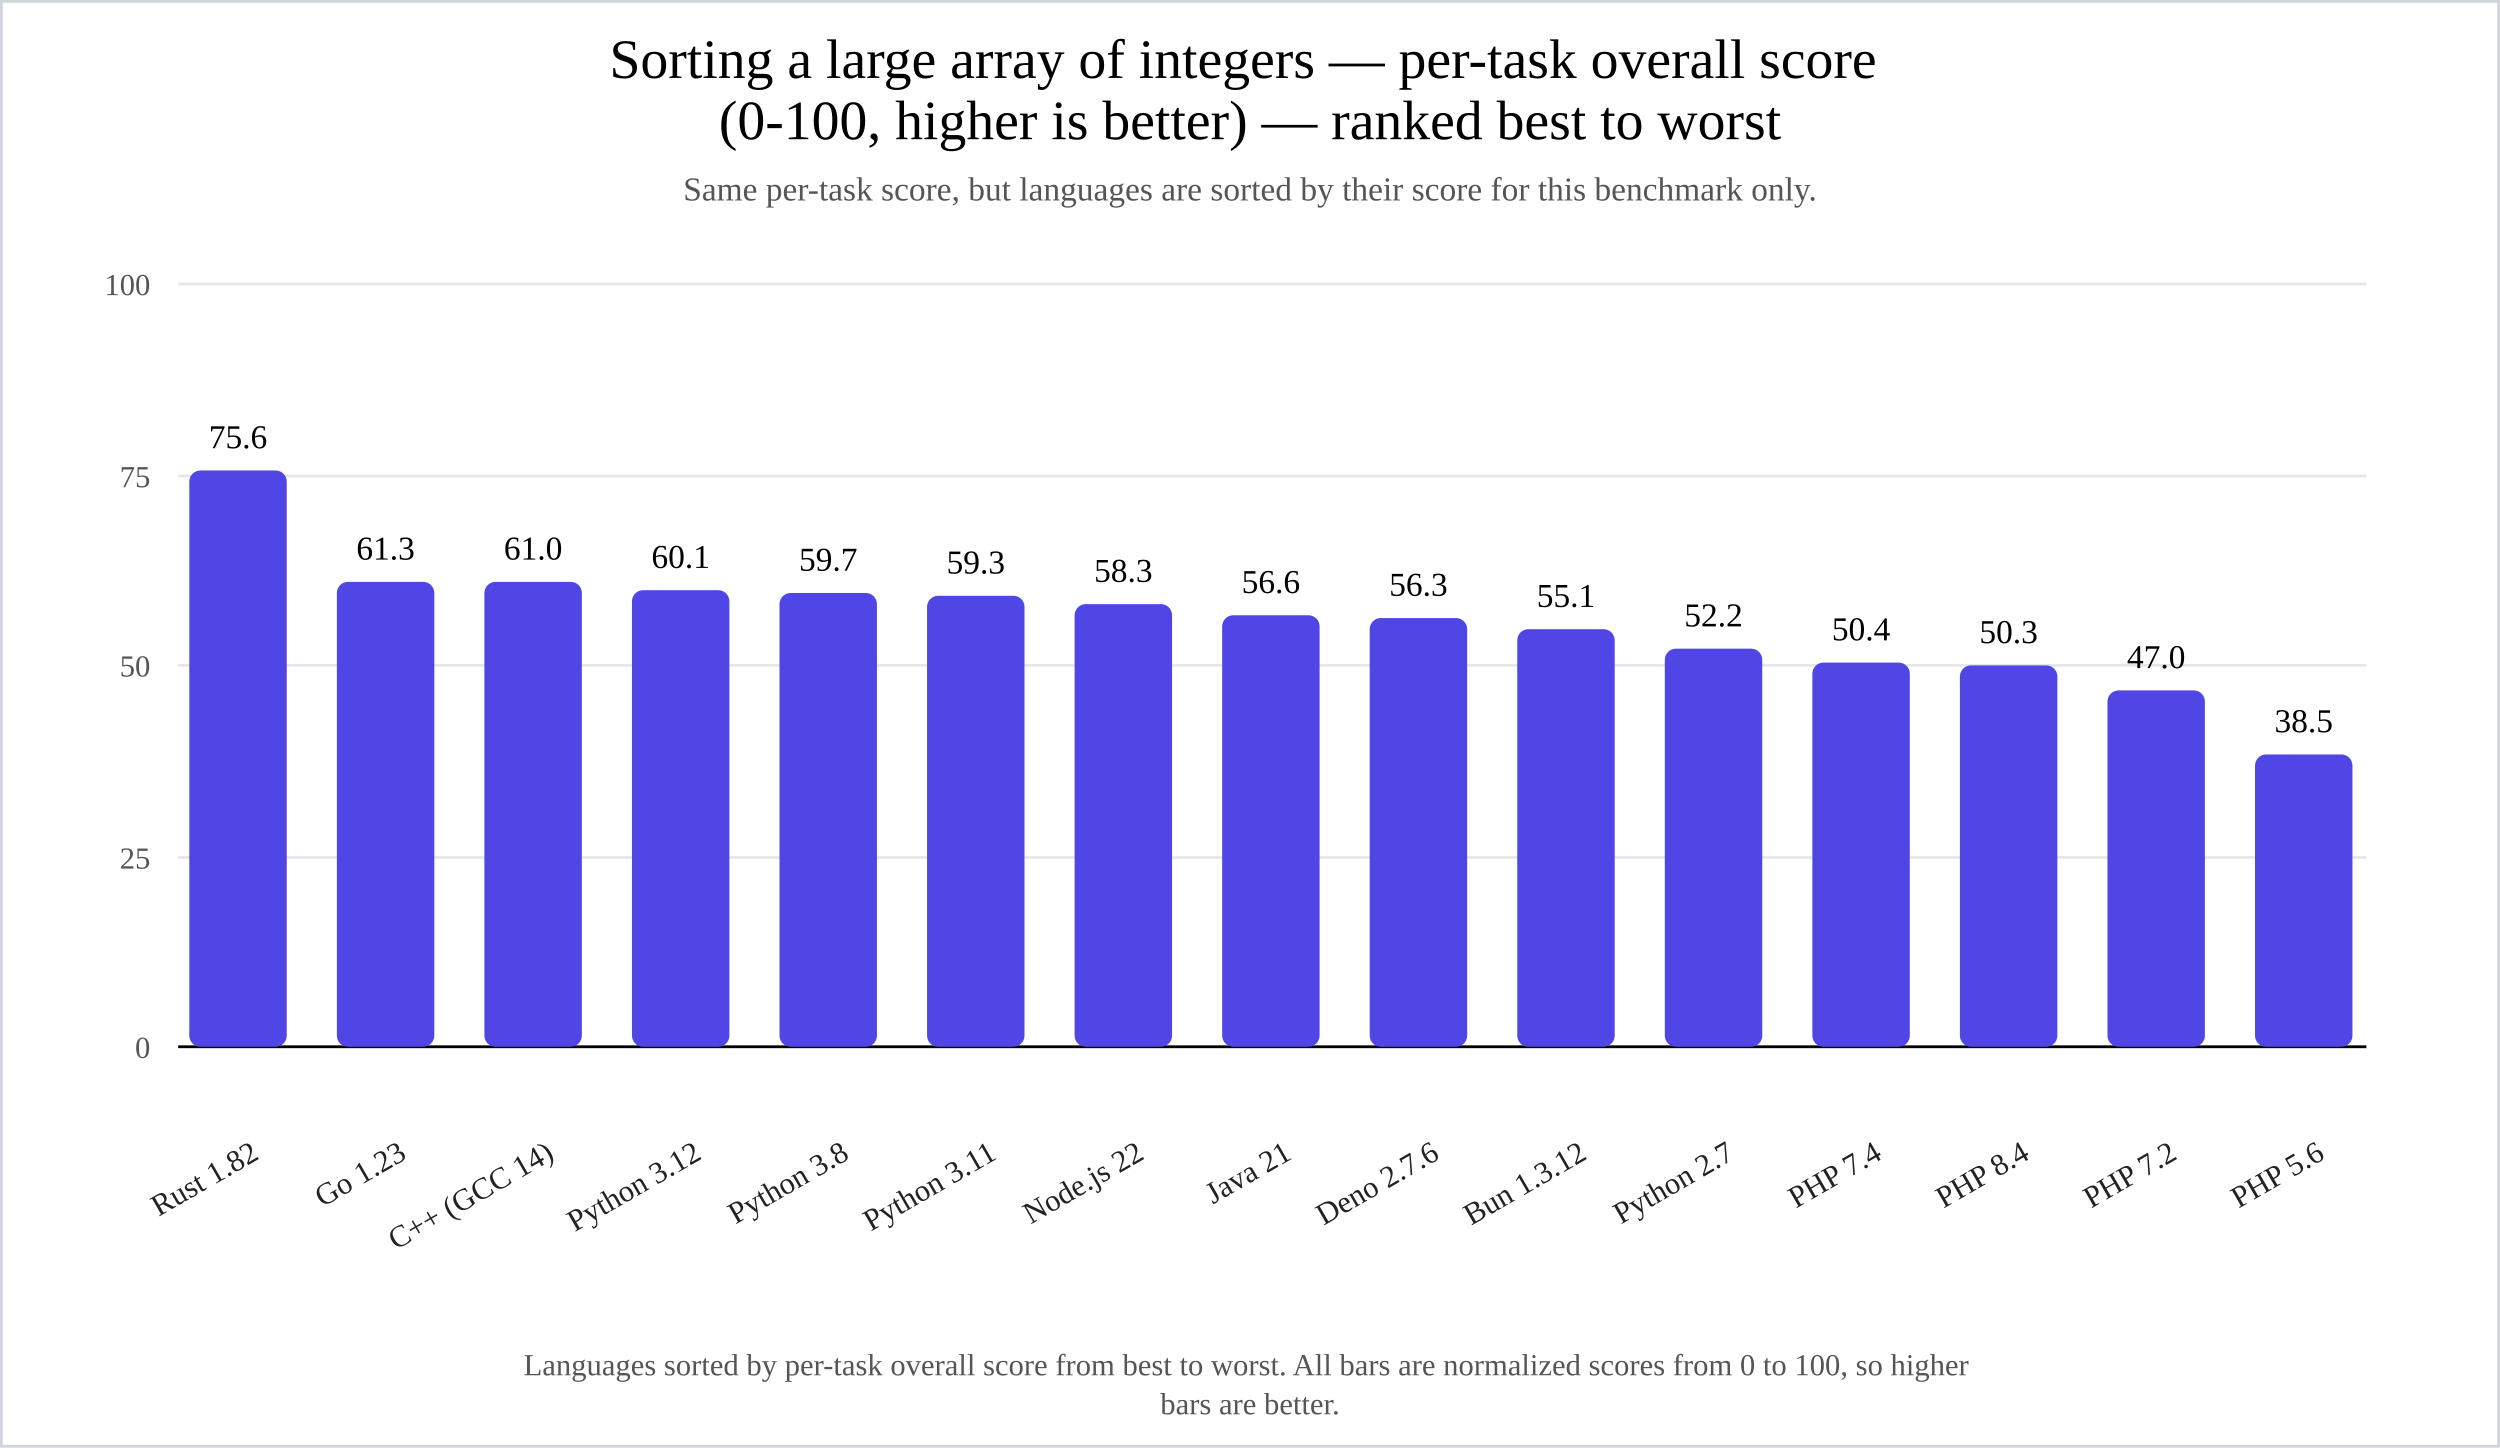
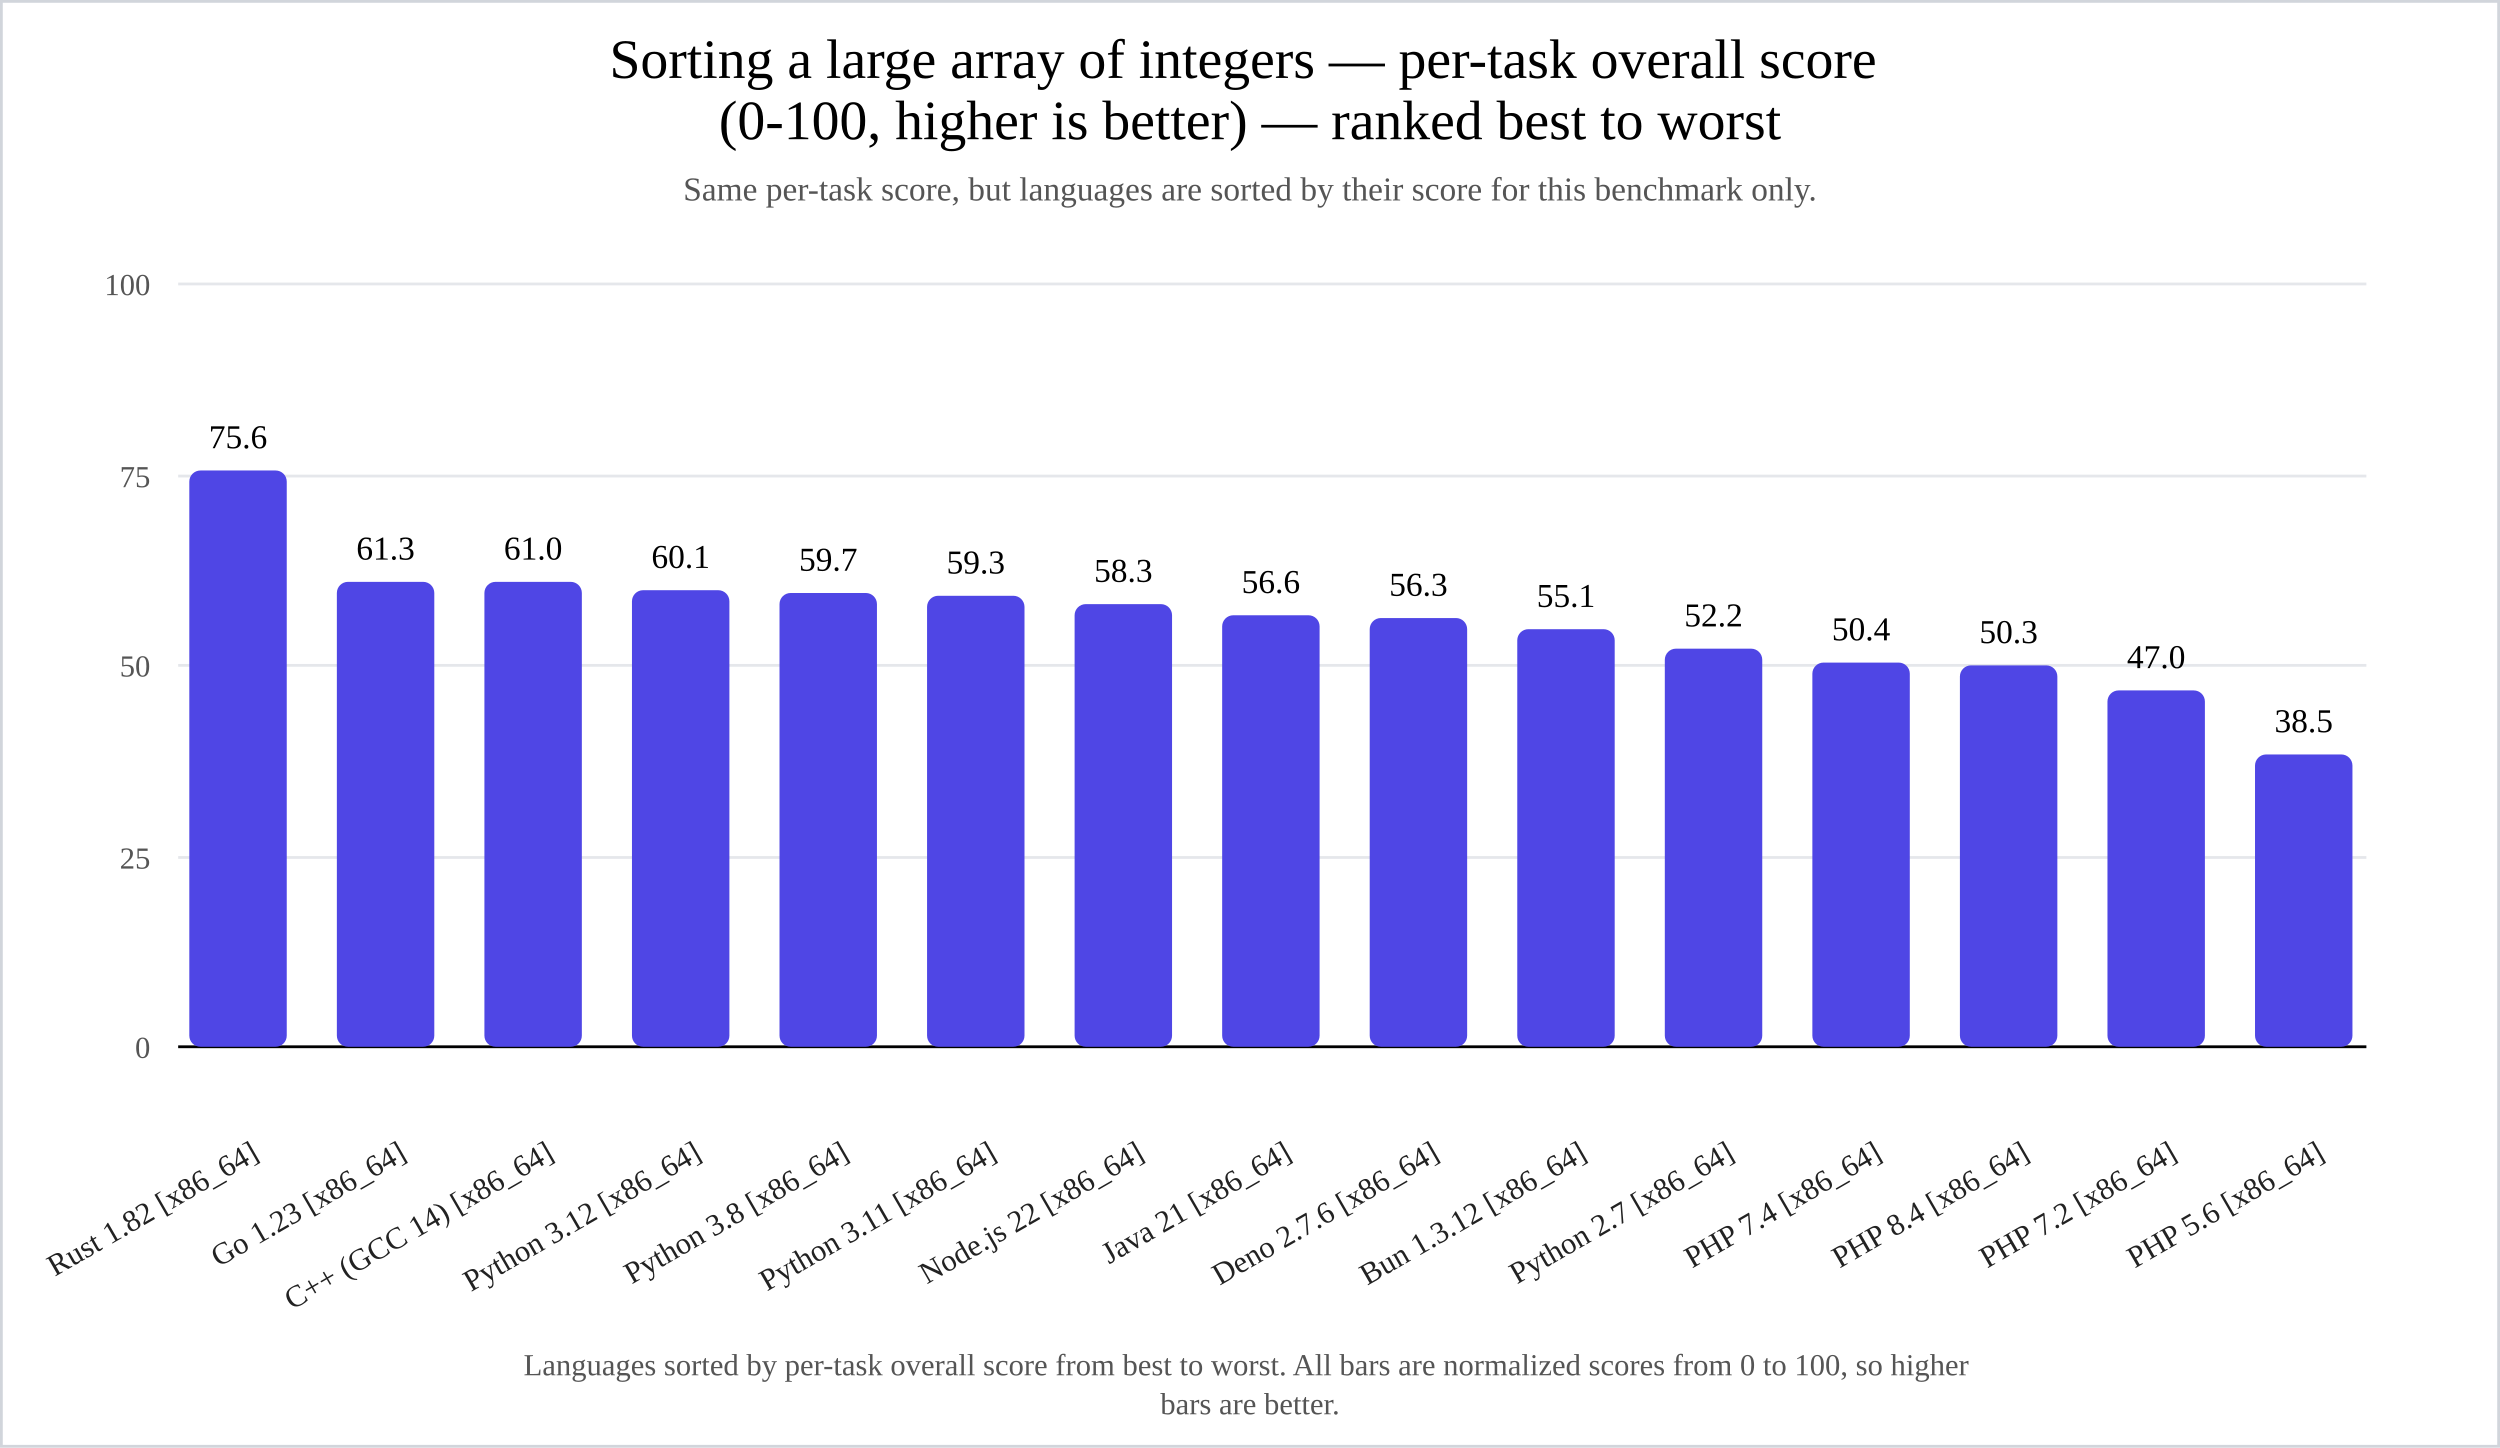
<svg xmlns="http://www.w3.org/2000/svg" width="898" height="520" viewBox="0 0 898 520">
  <rect x="0" y="0" width="898" height="520" fill="#ffffff" />
  <rect x="0.5" y="0.5" width="897" height="519" fill="none" stroke="#d1d5db" />
  <text x="449.0" y="28" text-anchor="middle" font-size="20" fill="#000">
    <tspan x="449.0" dy="0">Sorting a large array of integers — per-task overall score</tspan>
    <tspan x="449.0" dy="22">(0-100, higher is better) — ranked best to worst</tspan>
  </text>
  <text x="449.0" y="72" text-anchor="middle" font-size="12" fill="#555">
    <tspan x="449.0" dy="0">Same per-task score, but languages are sorted by their score for this benchmark only.</tspan>
  </text>
  <line x1="64" y1="376" x2="850" y2="376" stroke="#e5e7eb" stroke-width="1" />
  <text x="54" y="380" text-anchor="end" font-size="11" fill="#555">0</text>
  <line x1="64" y1="308" x2="850" y2="308" stroke="#e5e7eb" stroke-width="1" />
  <text x="54" y="312" text-anchor="end" font-size="11" fill="#555">25</text>
  <line x1="64" y1="239" x2="850" y2="239" stroke="#e5e7eb" stroke-width="1" />
  <text x="54" y="243" text-anchor="end" font-size="11" fill="#555">50</text>
  <line x1="64" y1="171" x2="850" y2="171" stroke="#e5e7eb" stroke-width="1" />
  <text x="54" y="175" text-anchor="end" font-size="11" fill="#555">75</text>
  <line x1="64" y1="102" x2="850" y2="102" stroke="#e5e7eb" stroke-width="1" />
  <text x="54" y="106" text-anchor="end" font-size="11" fill="#555">100</text>
  <line x1="64" y1="376" x2="850" y2="376" stroke="black" />
  <rect x="68" y="169" width="35" height="207" rx="4" fill="#4f46e5" />
-   <text x="93.5" y="416" transform="rotate(-30 93.5 416)" text-anchor="end" font-size="11" fill="#222">Rust 1.82</text>
+   <text x="93.5" y="416" transform="rotate(-30 93.5 416)" text-anchor="end" font-size="11" fill="#222">Rust 1.82 [x86_64]</text>
  <text x="85.5" y="161" text-anchor="middle" font-size="12">75.6</text>
  <rect x="121" y="209" width="35" height="167" rx="4" fill="#4f46e5" />
-   <text x="146.5" y="416" transform="rotate(-30 146.5 416)" text-anchor="end" font-size="11" fill="#222">Go 1.23</text>
+   <text x="146.5" y="416" transform="rotate(-30 146.5 416)" text-anchor="end" font-size="11" fill="#222">Go 1.23 [x86_64]</text>
  <text x="138.5" y="201" text-anchor="middle" font-size="12">61.3</text>
  <rect x="174" y="209" width="35" height="167" rx="4" fill="#4f46e5" />
-   <text x="199.5" y="416" transform="rotate(-30 199.5 416)" text-anchor="end" font-size="11" fill="#222">C++ (GCC 14)</text>
+   <text x="199.5" y="416" transform="rotate(-30 199.5 416)" text-anchor="end" font-size="11" fill="#222">C++ (GCC 14) [x86_64]</text>
  <text x="191.5" y="201" text-anchor="middle" font-size="12">61.0</text>
  <rect x="227" y="212" width="35" height="164" rx="4" fill="#4f46e5" />
-   <text x="252.5" y="416" transform="rotate(-30 252.5 416)" text-anchor="end" font-size="11" fill="#222">Python 3.12</text>
+   <text x="252.5" y="416" transform="rotate(-30 252.5 416)" text-anchor="end" font-size="11" fill="#222">Python 3.12 [x86_64]</text>
  <text x="244.5" y="204" text-anchor="middle" font-size="12">60.1</text>
  <rect x="280" y="213" width="35" height="163" rx="4" fill="#4f46e5" />
-   <text x="305.5" y="416" transform="rotate(-30 305.5 416)" text-anchor="end" font-size="11" fill="#222">Python 3.8</text>
+   <text x="305.5" y="416" transform="rotate(-30 305.5 416)" text-anchor="end" font-size="11" fill="#222">Python 3.8 [x86_64]</text>
  <text x="297.5" y="205" text-anchor="middle" font-size="12">59.7</text>
  <rect x="333" y="214" width="35" height="162" rx="4" fill="#4f46e5" />
-   <text x="358.5" y="416" transform="rotate(-30 358.5 416)" text-anchor="end" font-size="11" fill="#222">Python 3.11</text>
+   <text x="358.5" y="416" transform="rotate(-30 358.5 416)" text-anchor="end" font-size="11" fill="#222">Python 3.11 [x86_64]</text>
  <text x="350.5" y="206" text-anchor="middle" font-size="12">59.3</text>
  <rect x="386" y="217" width="35" height="159" rx="4" fill="#4f46e5" />
-   <text x="411.5" y="416" transform="rotate(-30 411.5 416)" text-anchor="end" font-size="11" fill="#222">Node.js 22</text>
+   <text x="411.5" y="416" transform="rotate(-30 411.5 416)" text-anchor="end" font-size="11" fill="#222">Node.js 22 [x86_64]</text>
  <text x="403.5" y="209" text-anchor="middle" font-size="12">58.3</text>
  <rect x="439" y="221" width="35" height="155" rx="4" fill="#4f46e5" />
-   <text x="464.5" y="416" transform="rotate(-30 464.5 416)" text-anchor="end" font-size="11" fill="#222">Java 21</text>
+   <text x="464.5" y="416" transform="rotate(-30 464.5 416)" text-anchor="end" font-size="11" fill="#222">Java 21 [x86_64]</text>
  <text x="456.5" y="213" text-anchor="middle" font-size="12">56.6</text>
  <rect x="492" y="222" width="35" height="154" rx="4" fill="#4f46e5" />
-   <text x="517.5" y="416" transform="rotate(-30 517.5 416)" text-anchor="end" font-size="11" fill="#222">Deno 2.7.6</text>
+   <text x="517.5" y="416" transform="rotate(-30 517.5 416)" text-anchor="end" font-size="11" fill="#222">Deno 2.7.6 [x86_64]</text>
  <text x="509.5" y="214" text-anchor="middle" font-size="12">56.3</text>
  <rect x="545" y="226" width="35" height="150" rx="4" fill="#4f46e5" />
-   <text x="570.5" y="416" transform="rotate(-30 570.5 416)" text-anchor="end" font-size="11" fill="#222">Bun 1.3.12</text>
+   <text x="570.5" y="416" transform="rotate(-30 570.5 416)" text-anchor="end" font-size="11" fill="#222">Bun 1.3.12 [x86_64]</text>
  <text x="562.5" y="218" text-anchor="middle" font-size="12">55.1</text>
  <rect x="598" y="233" width="35" height="143" rx="4" fill="#4f46e5" />
-   <text x="623.5" y="416" transform="rotate(-30 623.5 416)" text-anchor="end" font-size="11" fill="#222">Python 2.7</text>
+   <text x="623.5" y="416" transform="rotate(-30 623.5 416)" text-anchor="end" font-size="11" fill="#222">Python 2.7 [x86_64]</text>
  <text x="615.5" y="225" text-anchor="middle" font-size="12">52.2</text>
  <rect x="651" y="238" width="35" height="138" rx="4" fill="#4f46e5" />
-   <text x="676.5" y="416" transform="rotate(-30 676.5 416)" text-anchor="end" font-size="11" fill="#222">PHP 7.4</text>
+   <text x="676.5" y="416" transform="rotate(-30 676.5 416)" text-anchor="end" font-size="11" fill="#222">PHP 7.4 [x86_64]</text>
  <text x="668.5" y="230" text-anchor="middle" font-size="12">50.4</text>
  <rect x="704" y="239" width="35" height="137" rx="4" fill="#4f46e5" />
-   <text x="729.5" y="416" transform="rotate(-30 729.5 416)" text-anchor="end" font-size="11" fill="#222">PHP 8.4</text>
+   <text x="729.5" y="416" transform="rotate(-30 729.5 416)" text-anchor="end" font-size="11" fill="#222">PHP 8.4 [x86_64]</text>
  <text x="721.5" y="231" text-anchor="middle" font-size="12">50.3</text>
  <rect x="757" y="248" width="35" height="128" rx="4" fill="#4f46e5" />
-   <text x="782.5" y="416" transform="rotate(-30 782.5 416)" text-anchor="end" font-size="11" fill="#222">PHP 7.2</text>
+   <text x="782.5" y="416" transform="rotate(-30 782.5 416)" text-anchor="end" font-size="11" fill="#222">PHP 7.2 [x86_64]</text>
  <text x="774.5" y="240" text-anchor="middle" font-size="12">47.0</text>
  <rect x="810" y="271" width="35" height="105" rx="4" fill="#4f46e5" />
-   <text x="835.5" y="416" transform="rotate(-30 835.5 416)" text-anchor="end" font-size="11" fill="#222">PHP 5.6</text>
+   <text x="835.5" y="416" transform="rotate(-30 835.5 416)" text-anchor="end" font-size="11" fill="#222">PHP 5.6 [x86_64]</text>
  <text x="827.5" y="263" text-anchor="middle" font-size="12">38.5</text>
  <text x="449.0" y="494" text-anchor="middle" font-size="11" fill="#555">
    <tspan x="449.0" dy="0">Languages sorted by per-task overall score from best to worst. All bars are normalized scores from 0 to 100, so higher</tspan>
    <tspan x="449.0" dy="14">bars are better.</tspan>
  </text>
</svg>
